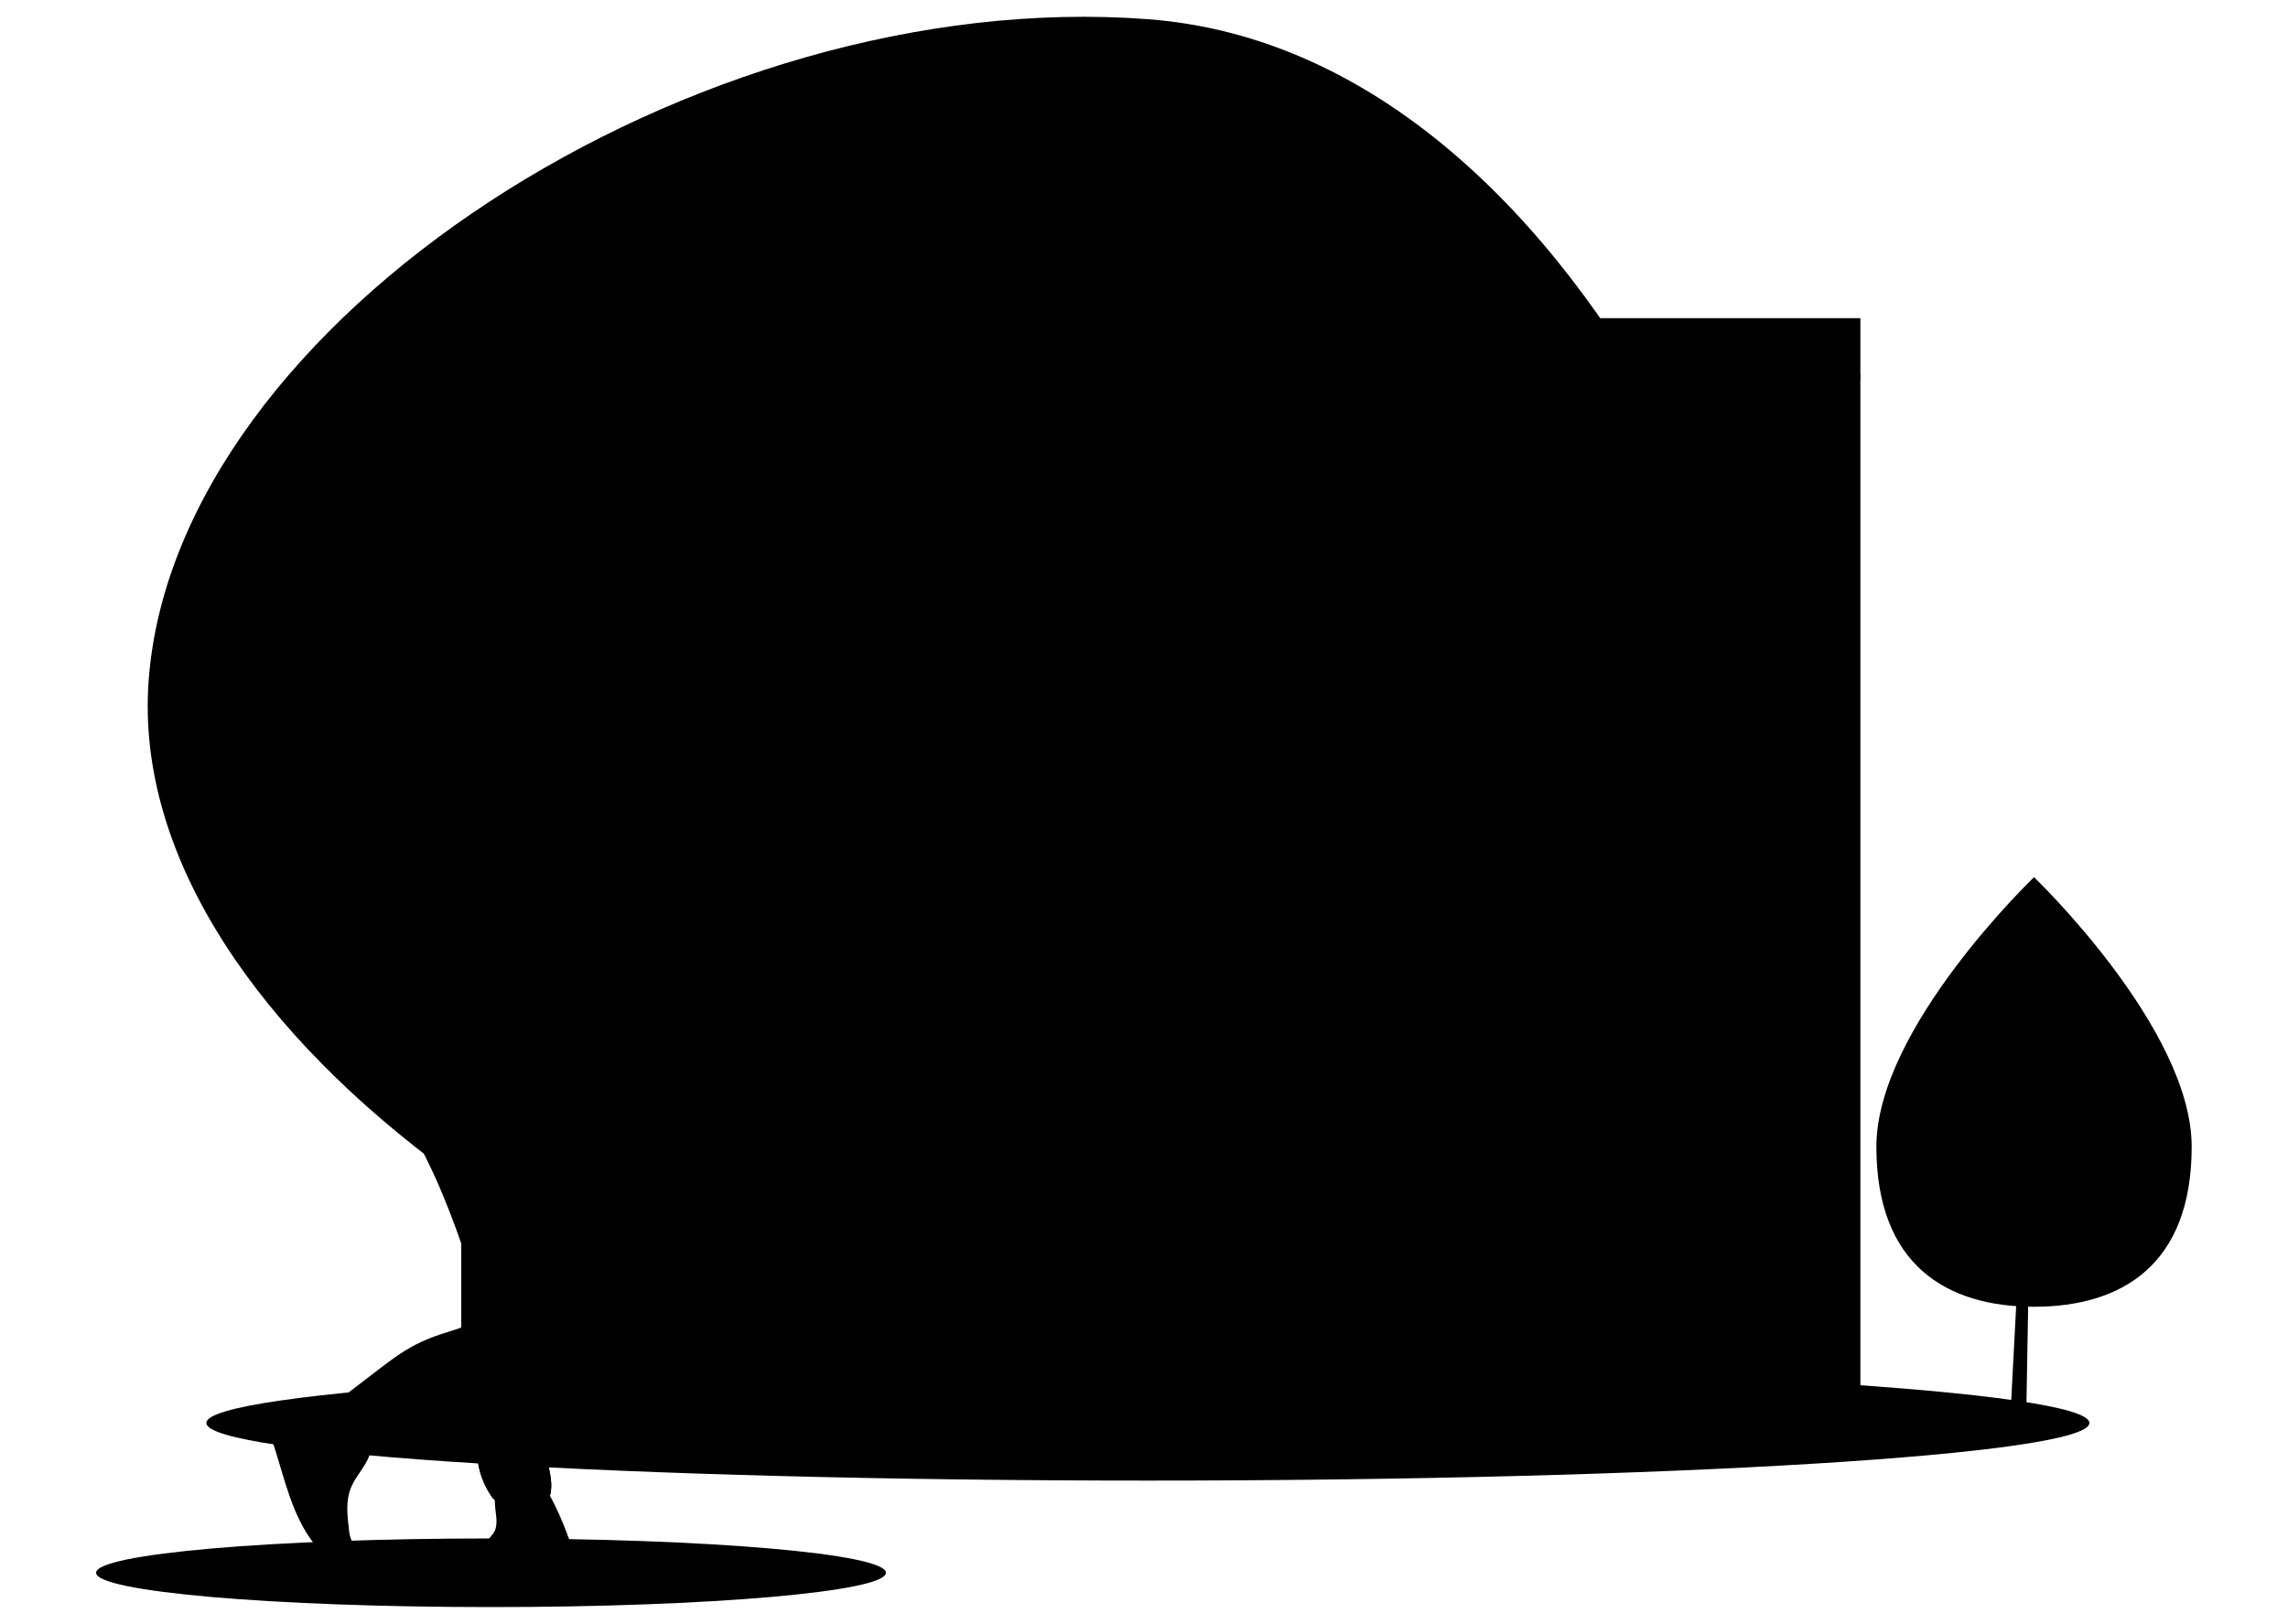
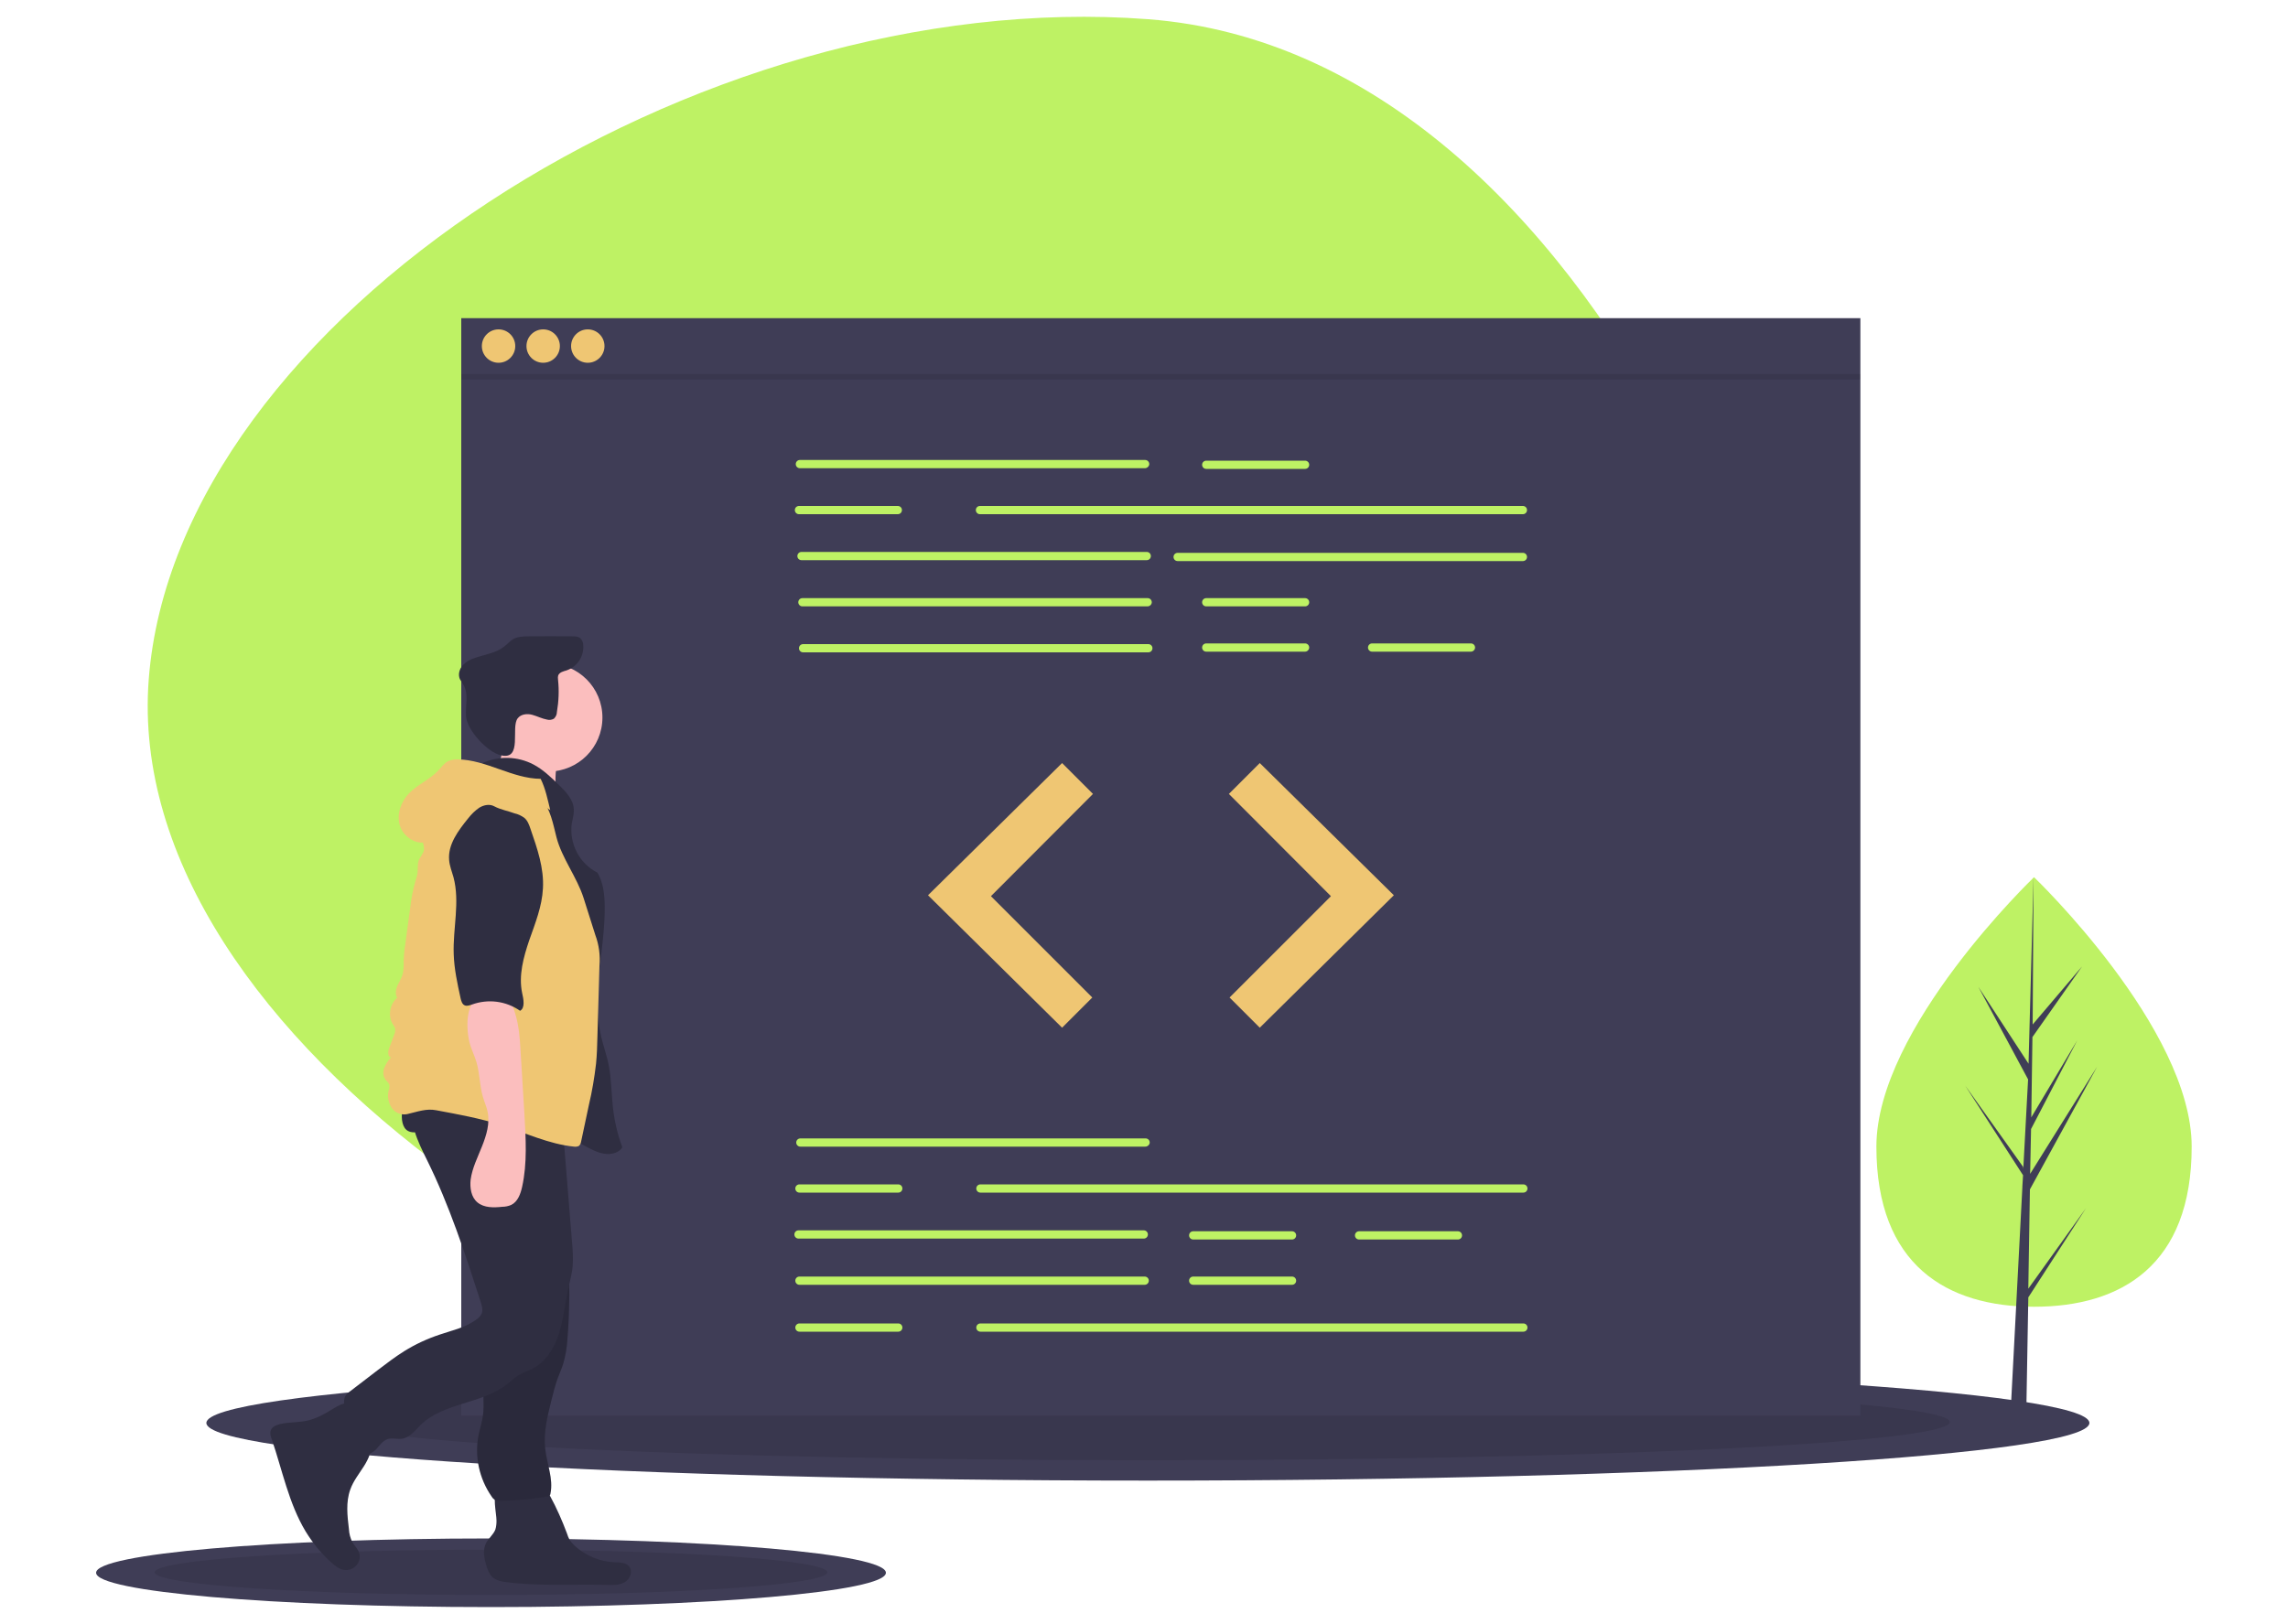
<svg xmlns="http://www.w3.org/2000/svg" version="1.1" id="a594ac37-6d44-4297-8862-1cbd9c01c0b7" x="0px" y="0px" viewBox="576.1 -304.5 1000 710" style="enable-background:new 576.1 -304.5 1000 710;" xml:space="preserve">
  <style type="text/css">
	.st0{fill:rgb(190 242 100)}
	.st1{fill:#3F3D56;}
	.st2{opacity:0.1;enable-background:new    ;}
	.st3{fill:#EFC673;}
	.st4{fill:#2F2E41;}
	.st5{fill:#FBBEBE;}
</style>
-   <path className="st0" d="M1061.3,317.6c-197.1-15-432.2-167.7-420.2-325c12-157.3,239.6-303.7,436.8-288.7s310.6,308.9,298.6,466.2  S1258.4,332.6,1061.3,317.6z" />
-   <ellipse className="st1" cx="1077.8" cy="317.6" rx="411.5" ry="25.2" />
-   <ellipse className="st2" cx="1077.8" cy="317.2" rx="350.5" ry="16.7" />
-   <ellipse className="st1" cx="790.7" cy="383.1" rx="172.6" ry="15" />
-   <ellipse className="st2" cx="790.7" cy="382.9" rx="147" ry="9.9" />
-   <rect x="777.7" y="-165.4" className="st1" width="611.5" height="479.8" />
-   <path className="st0" d="M1076.5-99.8H925.7c-1,0-1.8-0.8-1.8-1.8c0-1,0.8-1.8,1.8-1.8c0,0,0,0,0,0h150.9c1,0,1.8,0.8,1.8,1.8  C1078.4-100.7,1077.5-99.8,1076.5-99.8z" />
-   <path className="st0" d="M1241.7-79.7h-237.3c-1,0-1.8-0.8-1.8-1.8c0-1,0.8-1.8,1.8-1.8l0,0h237.3c1,0,1.8,0.8,1.8,1.8  C1243.5-80.5,1242.7-79.7,1241.7-79.7z" />
-   <path className="st0" d="M1077.3-59.6H926.4c-1,0-1.8-0.8-1.8-1.8c0-1,0.8-1.8,1.8-1.8h150.9c1,0,1.8,0.8,1.8,1.8  C1079.1-60.4,1078.3-59.6,1077.3-59.6z" />
-   <path className="st0" d="M1241.7-59.2h-150.9c-1,0-1.8-0.8-1.8-1.8c0-1,0.8-1.8,1.8-1.8h150.9c1,0,1.8,0.8,1.8,1.8  C1243.5-60,1242.7-59.2,1241.7-59.2z" />
-   <path className="st0" d="M1077.6-39.4H926.8c-1,0-1.8-0.8-1.8-1.8c0-1,0.8-1.8,1.8-1.8h150.9c1,0,1.8,0.8,1.8,1.8  C1079.5-40.2,1078.6-39.4,1077.6-39.4z" />
-   <path className="st0" d="M1078-19.3H927.1c-1,0-1.8-0.8-1.8-1.8s0.8-1.8,1.8-1.8H1078c1,0,1.8,0.8,1.8,1.8S1079-19.3,1078-19.3z" />
-   <path className="st0" d="M1146.5-99.5h-43.2c-1,0-1.8-0.8-1.8-1.8c0-1,0.8-1.8,1.8-1.8l0,0h43.2c1,0,1.8,0.8,1.8,1.8  C1148.3-100.3,1147.5-99.5,1146.5-99.5z" />
-   <path className="st0" d="M1146.5-39.4h-43.2c-1,0-1.8-0.8-1.8-1.8c0-1,0.8-1.8,1.8-1.8l0,0h43.2c1,0,1.8,0.8,1.8,1.8  C1148.3-40.2,1147.5-39.4,1146.5-39.4z" />
-   <path className="st0" d="M1146.5-19.6h-43.2c-1,0-1.8-0.8-1.8-1.8c0-1,0.8-1.8,1.8-1.8c0,0,0,0,0,0h43.2c1,0,1.8,0.8,1.8,1.8  C1148.3-20.5,1147.5-19.6,1146.5-19.6C1146.5-19.6,1146.5-19.6,1146.5-19.6z" />
-   <path className="st0" d="M1219-19.6h-43.2c-1,0-1.8-0.8-1.8-1.8c0-1,0.8-1.8,1.8-1.8h43.2c1,0,1.8,0.8,1.8,1.8  C1220.8-20.5,1220-19.6,1219-19.6C1219-19.6,1219-19.6,1219-19.6z" />
-   <path className="st0" d="M968.5-79.7h-43.2c-1,0-1.8-0.8-1.8-1.8c0-1,0.8-1.8,1.8-1.8l0,0h43.2c1,0,1.8,0.8,1.8,1.8  C970.3-80.5,969.5-79.7,968.5-79.7z" />
-   <path className="st0" d="M1076.7,196.8H925.9c-1,0-1.8-0.8-1.8-1.8c0-1,0.8-1.8,1.8-1.8l0,0h150.9c1,0,1.8,0.8,1.8,1.8  C1078.6,195.9,1077.7,196.8,1076.7,196.8z" />
-   <path className="st0" d="M1076,237H925.1c-1,0-1.8-0.8-1.8-1.8c0-1,0.8-1.8,1.8-1.8l0,0H1076c1,0,1.8,0.8,1.8,1.8  C1077.8,236.2,1077,237,1076,237z" />
-   <path className="st0" d="M1076.4,257.2H925.5c-1,0-1.8-0.8-1.8-1.8c0-1,0.8-1.8,1.8-1.8l0,0h150.9c1,0,1.8,0.8,1.8,1.8  C1078.2,256.4,1077.4,257.2,1076.4,257.2z" />
-   <path className="st0" d="M1140.8,237.4h-43.2c-1,0-1.8-0.8-1.8-1.8c0-1,0.8-1.8,1.8-1.8h43.2c1,0,1.8,0.8,1.8,1.8  C1142.6,236.6,1141.8,237.4,1140.8,237.4L1140.8,237.4z" />
-   <path className="st0" d="M1140.8,257.2h-43.2c-1,0-1.8-0.8-1.8-1.8c0-1,0.8-1.8,1.8-1.8h43.2c1,0,1.8,0.8,1.8,1.8  C1142.6,256.4,1141.8,257.2,1140.8,257.2L1140.8,257.2z" />
-   <path className="st0" d="M1213.3,237.4h-43.2c-1,0-1.8-0.8-1.8-1.8c0-1,0.8-1.8,1.8-1.8h43.2c1,0,1.8,0.8,1.8,1.8  C1215.1,236.6,1214.3,237.4,1213.3,237.4z" />
-   <path className="st0" d="M1241.9,216.9h-237.3c-1,0-1.8-0.8-1.8-1.8c0-1,0.8-1.8,1.8-1.8h237.3c1,0,1.8,0.8,1.8,1.8  C1243.7,216.1,1242.9,216.9,1241.9,216.9z" />
-   <path className="st0" d="M968.7,216.9h-43.2c-1,0-1.8-0.8-1.8-1.8c0-1,0.8-1.8,1.8-1.8l0,0h43.2c1,0,1.8,0.8,1.8,1.8  C970.5,216.1,969.7,216.9,968.7,216.9z" />
-   <path className="st0" d="M1241.9,277.7h-237.3c-1,0-1.8-0.8-1.8-1.8c0-1,0.8-1.8,1.8-1.8h237.3c1,0,1.8,0.8,1.8,1.8  C1243.7,276.9,1242.9,277.7,1241.9,277.7L1241.9,277.7z" />
-   <path className="st0" d="M968.7,277.7h-43.2c-1,0-1.8-0.8-1.8-1.8c0-1,0.8-1.8,1.8-1.8l0,0h43.2c1,0,1.8,0.8,1.8,1.8  C970.5,276.9,969.7,277.7,968.7,277.7z" />
-   <polygon className="st3" points="1040.3,29.1 981.7,86.9 1040.3,144.8 1053.5,131.6 1009.2,87.3 1053.8,42.6 " />
-   <polygon className="st3" points="1126.7,29.1 1185.3,86.9 1126.7,144.8 1113.5,131.6 1157.8,87.3 1113.2,42.6 " />
-   <circle className="st3" cx="794" cy="-153.2" r="7.3" />
-   <circle className="st3" cx="813.5" cy="-153.2" r="7.3" />
-   <circle className="st3" cx="833" cy="-153.2" r="7.3" />
-   <rect x="777.7" y="-141" className="st2" width="611.5" height="2.4" />
-   <path className="st0" d="M1534,196.8c0,51.9-30.8,70-68.9,70c-38,0-68.9-18.1-68.9-70S1465.1,79,1465.1,79S1534,145,1534,196.8z" />
-   <polygon className="st1" points="1462.6,258.9 1463.3,215.5 1492.7,161.8 1463.4,208.7 1463.8,189.1 1484,150.3 1463.9,184 1463.9,184   1464.4,148.9 1486.1,118 1464.5,143.4 1464.9,79 1462.6,164.2 1462.8,160.7 1440.8,127 1462.5,167.4 1460.4,206.6 1460.3,205.6   1435,170.1 1460.3,209.3 1460,214.2 1460,214.2 1460,214.6 1454.8,314.1 1461.7,314.1 1462.6,262.7 1487.8,223.7 " />
-   <path className="st4" d="M717.9,313.6c-2.1,1.2-4.3,2.1-6.7,2.8c-4.1,1.1-8.5,0.7-12.7,1.7c-1.7,0.4-3.6,1.2-4.1,2.9  c-0.4,1.2,0,2.5,0.5,3.8c4.6,13.5,7.4,27.9,14.7,40.1c3.1,5.1,6.9,9.8,11.4,13.8c1.7,1.5,3.6,3,5.8,3.2c3.2,0.3,6.1-2,6.5-5.2  c0.1-1-0.1-2.1-0.5-3c-0.7-1.5-1.9-2.6-2.7-4c-0.9-1.8-1.4-3.7-1.5-5.7c-0.7-5.8-1.4-11.8,0.6-17.3c1.3-3.7,3.8-6.8,5.9-10.1  c2.1-3.3,3.8-7.1,3.3-11c-0.3-2.6-1.6-5.1-3-7.4c-1.4-2.3-4.1-8.5-6.8-9.2C725.7,308.2,720.4,312.4,717.9,313.6z" />
-   <path className="st4" d="M793.1,360.3c0,1.3-0.1,2.6-0.5,3.9c-0.9,2.3-3,3.8-4.1,6c-1.5,3-0.8,6.6,0.2,9.9c0.6,2,1.5,4.1,3.2,5.4  c1.5,0.9,3.1,1.4,4.8,1.6c14.7,2,29.6,0.9,44.4,1.3c2.7,0.1,5.6,0.2,7.9-1.1c2.4-1.3,3.8-4.6,2.2-6.8c-1.4-2-4.3-1.9-6.7-2  c-6.3-0.3-12.3-2.8-17-7c-0.9-0.8-1.7-1.7-2.4-2.7c-0.5-0.9-0.9-1.9-1.2-2.9c-2.1-5.6-4.5-11.1-7.4-16.4c-0.8-1.5-1.7-3-3.2-3.8  c-1.1-0.5-2.3-0.7-3.4-0.8c-3.7-0.2-13.2-1.5-16.1,1.4C791,348.8,793.1,357,793.1,360.3z" />
-   <circle className="st5" cx="815.8" cy="9.2" r="23.6" />
-   <path className="st5" d="M794.5,28.7c-1.4,3.8-3.8,7.3-7.2,9.3l32.6,6.6c-1.2-4.8-1.3-9.7-0.5-14.5c0.3-1.2,0.4-2.4,0.2-3.6  c-0.6-2.4-3.3-3.5-5.7-4c-5.9-1.4-11.2-2.1-16.7-4.7C795.5,20.6,795.7,25.3,794.5,28.7z" />
-   <path className="st4" d="M787,29.1c7.1-3.2,15.3-3,22.2,0.6c4.2,2.2,7.6,5.5,11,8.8c3.1,3,6.5,6.5,6.7,10.8c0.1,2.1-0.5,4.2-0.9,6.2  c-1.2,8.8,3.3,17.5,11.2,21.5c2.6,4.3,3.1,9.5,3.2,14.6c0.2,19.1-5.9,38.4-1.6,56.9c1,4.4,2.6,8.6,3.4,13c1.1,5.7,1.1,11.5,1.7,17.3  c0.6,6.2,2,12.4,4.2,18.3c-1.4,2.3-4.4,3.1-7,2.9c-2.7-0.2-5.1-1.3-7.5-2.5c-11.5-5.9-22-13.6-33.9-18.6c-7.9-3.3-16.3-5.4-23.9-9.2  c-7.6-3.8-14.7-9.9-17.1-18.1c-1-3.5-1.1-7.3-1.1-11c-0.2-15.5-0.4-31.3,2.9-46.4c3-13.4,8.7-26.2,10-39.8c0.4-4.4,0.4-9.2,2.9-12.9  C776.9,36.3,784.5,34.9,787,29.1z" />
-   <path className="st4" d="M802.4,9.5c1.4-1.8,4.1-2.1,6.3-1.5s4.3,1.7,6.5,2.1c1,0.3,2.1,0.1,3-0.4c0.8-0.8,1.3-1.8,1.3-2.9  c0.8-4.7,1-9.4,0.5-14.1c-0.1-0.7-0.1-1.3,0.1-2c0.6-1.3,2.2-1.7,3.6-2.1c4.7-1.6,7.7-6.1,7.3-11.1c0-1.2-0.5-2.2-1.3-3  c-1-0.8-2.3-0.8-3.5-0.8c-6.3-0.1-12.7,0-19,0c-2.3,0-4.8,0.1-6.8,1.2c-1.5,0.9-2.6,2.3-4,3.3c-3.5,2.8-8.3,3.4-12.6,4.9  c-2.1,0.6-4,1.7-5.5,3.3c-1.4,1.6-2.1,4-1.2,6c0.5,0.8,1,1.6,1.5,2.4c2.5,4,0.8,9.3,1.2,14c0.5,5.9,9.2,15.5,15.2,16.9  C804.7,28,799.2,13.4,802.4,9.5z" />
-   <path className="st4" d="M789.1,269.4c0.6,4.3,1.4,8.7,1.2,13c-0.3,6.1-2.5,12-2.9,18.1c-0.3,4.5,0.4,9.1-0.2,13.7  c-0.4,2.9-1.3,5.7-1.9,8.5c-1.9,9.4,0.2,19.2,5.7,27.1c0.4,0.7,1,1.2,1.6,1.6c0.7,0.2,1.3,0.3,2,0.3c6.9-0.1,13.7-0.8,20.5-1.9  c0.5,0,1-0.2,1.3-0.6c0.2-0.2,0.3-0.5,0.3-0.8c1.3-6.5-1.6-12.9-2.3-19.5c-0.8-7,0.9-14,2.6-20.8c0.8-3.4,1.7-6.7,2.8-9.9  c0.8-2.2,1.8-4.3,2.5-6.6c1-3.5,1.6-7.1,1.8-10.7c0.5-5.7,0.7-11.5,0.8-17.2c0.2-5.5-0.3-10.9-1.4-16.3c-1.5-6.8-4.7-13.1-7.8-19.3  c-1.7,0.4-3.2,1.1-4.6,2.2c-4,2.6-8.2,4.9-12.5,6.9c-2.9,1.3-8.6,2.3-10.4,5.1c-1.8,2.8-0.6,8.4-0.5,11.5  C787.9,259,788.3,264.2,789.1,269.4z" />
-   <path className="st2" d="M789.1,269.4c0.6,4.3,1.4,8.7,1.2,13c-0.3,6.1-2.5,12-2.9,18.1c-0.3,4.5,0.4,9.1-0.2,13.7  c-0.4,2.9-1.3,5.7-1.9,8.5c-1.9,9.4,0.2,19.2,5.7,27.1c0.4,0.7,1,1.2,1.6,1.6c0.7,0.2,1.3,0.3,2,0.3c6.9-0.1,13.7-0.8,20.5-1.9  c0.5,0,1-0.2,1.3-0.6c0.2-0.2,0.3-0.5,0.3-0.8c1.3-6.5-1.6-12.9-2.3-19.5c-0.8-7,0.9-14,2.6-20.8c0.8-3.4,1.7-6.7,2.8-9.9  c0.8-2.2,1.8-4.3,2.5-6.6c1-3.5,1.6-7.1,1.8-10.7c0.5-5.7,0.7-11.5,0.8-17.2c0.2-5.5-0.3-10.9-1.4-16.3c-1.5-6.8-4.7-13.1-7.8-19.3  c-1.7,0.4-3.2,1.1-4.6,2.2c-4,2.6-8.2,4.9-12.5,6.9c-2.9,1.3-8.6,2.3-10.4,5.1c-1.8,2.8-0.6,8.4-0.5,11.5  C787.9,259,788.3,264.2,789.1,269.4z" />
-   <path className="st4" d="M757.2,177c-3.1,8.4,1.5,17.5,5.5,25.6c9.8,19.8,16.7,41,23.5,62.1c0.5,1.6,1,3.3,0.5,4.9  c-0.5,1.1-1.3,2.1-2.3,2.7c-4.7,3.6-10.7,4.8-16.2,6.7c-5.4,1.8-10.6,4.2-15.4,7.2c-4,2.5-7.8,5.4-11.6,8.3l-12,9.2  c-0.8,0.5-1.5,1.2-2,1.9c-1.2,1.8-0.7,4.2-0.1,6.3c1.5,5.5,3.5,10.9,5.9,16.1c0.4,1.1,1.1,2.1,2.1,2.8c1.9,1,4.2-0.3,5.6-1.9  c1.4-1.6,2.7-3.5,4.7-4.2c2-0.7,4.2,0.1,6.4-0.2c3.4-0.5,5.7-3.6,8.1-6c10.1-9.9,26.8-9.1,37.9-17.9c1.6-1.4,3.3-2.8,5.1-4  c1.9-1.1,4-1.7,5.9-2.7c5.9-3,9.6-9.1,11.6-15.4c2-6.3,2.6-13,4-19.4c0.7-3.3,1.7-6.6,2-10c0.2-3.2,0.1-6.3-0.2-9.5l-4-49.4  c-0.3-4-0.7-8-1.3-12c-11.9,0.4-23.7,0.9-35.6,1C775.8,179.3,766.2,179.9,757.2,177z" />
-   <path className="st4" d="M752.9,188.5c1.6,2.6,5.5,2.5,8.2,1.1s4.8-3.8,7.5-5.2c3.6-1.9,7.9-1.8,12-1.7c6.5,0.2,13,0.4,19.3,2.2  c6.4,1.8,12.7,5.4,19.4,4.7c1.2-0.1,2.4-0.5,3.1-1.4c0.4-0.7,0.5-1.5,0.5-2.3l0.2-5.8c0.1-1,0-2-0.5-2.9c-0.6-0.8-1.3-1.4-2.2-1.7  c-9.5-4.6-20.3-5.4-30.8-5.8c-5.4-0.2-10.7-0.3-16.1-0.2c-4.5,0-10-0.6-14.4,0.6C753.1,171.5,749.8,183.7,752.9,188.5z" />
-   <path className="st3" d="M812.4,36c-12.4-0.1-23.7-8.3-36.1-8.5c-1.5-0.1-3,0.2-4.4,0.8c-1.7,0.9-2.9,2.6-4.2,4c-3.7,4-9,6.1-12.8,10  c-3.5,3.6-5.5,9.1-4.1,13.9c1.4,4.9,6.7,8.6,11.6,7.5c2-6.4,6.1-12,11.7-15.8c2.9-1.9,5.9-3.5,9.1-4.8c5.6-2.5,11.8-5.1,17.7-3.2  c2.2,0.8,4.2,1.9,6,3.3l9.7,6.5C815.5,45.2,814.5,40.2,812.4,36z" />
-   <path className="st3" d="M761,59.3c-1.7,2.1,0.7,5,0.4,7.7c-0.2,1.7-1.7,3.1-2.3,4.7c-0.6,1.7-0.3,3.6-0.5,5.4c-0.2,1.3-0.6,2.6-1,3.8  c-1,3.7-1.8,7.5-2.2,11.4l-2.2,16.2c-0.4,2.4-0.6,4.9-0.7,7.4c0.1,1.8,0,3.7-0.4,5.5c-0.5,1.8-1.5,3.3-2.3,5  c-0.7,1.7-1.1,3.7-0.1,5.3c-3.2,2.7-4.2,8-1.9,11.6c0.4,0.6,0.8,1.2,1,1.8c0.1,0.9,0,1.9-0.4,2.7l-2.2,5.9c-0.6,1.5-0.7,3.8,0.8,4.1  c-1.3,1.3-2.3,2.9-3,4.7c-0.7,1.8-0.4,3.8,0.8,5.3c0.5,0.5,1,1,1.4,1.7c0.2,0.9,0.2,1.8-0.2,2.6c-0.7,2.6-0.2,5.3,1.2,7.6  c1.5,2.3,4.2,3.4,6.8,2.9c4.4-1,8.4-2.6,12.8-1.7c9.6,1.8,19.1,3.5,28.4,6.5c10.6,3.4,20.8,8.3,31.8,9.4c0.7,0.1,1.5,0,2.1-0.3  c0.6-0.5,0.9-1.3,1-2c1.1-5.3,2.3-10.7,3.4-16c1.4-5.9,2.4-11.9,3.1-17.9c0.4-3.9,0.5-7.8,0.6-11.7l0.9-31.1  c0.4-4.6-0.2-9.2-1.8-13.5l-5.1-16.1c-2.9-9.2-9.5-17.4-11.9-26.7c-1.5-5.9-2.6-12.3-6.6-16.9c-5.7-6.6-15.6-7.6-24.2-6.5  c-3.9,0.5-7.8,1.4-11.2,3.4c-3.9,2.3-6.8,6-9.6,9.6C765.7,54,763.4,56.4,761,59.3z" />
-   <path className="st5" d="M781.2,150.8c0.7,3.1,2.2,5.9,3.1,8.9c1.5,5,1.4,10.5,2.9,15.5c0.6,2.1,1.6,4.2,2,6.3  c1.1,5.1-0.5,10.3-2.4,15.1c-1.9,4.8-4.3,9.5-5,14.6c-0.4,3.6,0.2,7.7,3,10c2.9,2.4,7.1,2.3,10.8,1.9c1.4,0,2.7-0.3,3.9-0.8  c2.9-1.4,4.1-4.8,4.8-7.9c2.3-10.4,1.6-21.2,1-31.9l-1.7-27.8c-0.3-5.4-0.7-10.8-2.3-16c-0.6-1.9-1.6-5.7-3.4-6.9  c-1.7-1.2-6.5-1.2-8.6-1.3C779.5,130.2,779.6,143.9,781.2,150.8z" />
-   <path className="st4" d="M792.1,48c-2-1.1-4.5-0.6-6.5,0.6c-1.9,1.3-3.5,2.9-4.9,4.7c-4.3,5.3-8.9,11.4-8.3,18.2c0.2,2.6,1.2,5,1.9,7.5  c2.9,10.9-0.3,22.4,0.1,33.6c0.2,6.5,1.6,12.9,3,19.3c0.3,1.3,0.7,2.8,2,3.2c0.9,0.3,2-0.1,2.9-0.4c7.1-2.6,14.9-1.6,21.1,2.7  c2.3-1.2,1.5-5.2,0.9-7.8c-1.6-7.7,0.6-15.6,3.1-23c2.6-7.4,5.6-14.8,6-22.7c0.5-8.9-2.5-17.5-5.4-25.9c-0.6-1.8-1.3-3.8-2.8-5  c-1.3-0.9-2.7-1.6-4.2-1.9C798.1,50,794.9,49.5,792.1,48z" />
+   <path class="st0" d="M1061.3,317.6c-197.1-15-432.2-167.7-420.2-325c12-157.3,239.6-303.7,436.8-288.7s310.6,308.9,298.6,466.2  S1258.4,332.6,1061.3,317.6z" />
+   <ellipse class="st1" cx="1077.8" cy="317.6" rx="411.5" ry="25.2" />
+   <ellipse class="st2" cx="1077.8" cy="317.2" rx="350.5" ry="16.7" />
+   <ellipse class="st1" cx="790.7" cy="383.1" rx="172.6" ry="15" />
+   <ellipse class="st2" cx="790.7" cy="382.9" rx="147" ry="9.9" />
+   <rect x="777.7" y="-165.4" class="st1" width="611.5" height="479.8" />
+   <path class="st0" d="M1076.5-99.8H925.7c-1,0-1.8-0.8-1.8-1.8c0-1,0.8-1.8,1.8-1.8c0,0,0,0,0,0h150.9c1,0,1.8,0.8,1.8,1.8  C1078.4-100.7,1077.5-99.8,1076.5-99.8z" />
+   <path class="st0" d="M1241.7-79.7h-237.3c-1,0-1.8-0.8-1.8-1.8c0-1,0.8-1.8,1.8-1.8l0,0h237.3c1,0,1.8,0.8,1.8,1.8  C1243.5-80.5,1242.7-79.7,1241.7-79.7z" />
+   <path class="st0" d="M1077.3-59.6H926.4c-1,0-1.8-0.8-1.8-1.8c0-1,0.8-1.8,1.8-1.8h150.9c1,0,1.8,0.8,1.8,1.8  C1079.1-60.4,1078.3-59.6,1077.3-59.6z" />
+   <path class="st0" d="M1241.7-59.2h-150.9c-1,0-1.8-0.8-1.8-1.8c0-1,0.8-1.8,1.8-1.8h150.9c1,0,1.8,0.8,1.8,1.8  C1243.5-60,1242.7-59.2,1241.7-59.2z" />
+   <path class="st0" d="M1077.6-39.4H926.8c-1,0-1.8-0.8-1.8-1.8c0-1,0.8-1.8,1.8-1.8h150.9c1,0,1.8,0.8,1.8,1.8  C1079.5-40.2,1078.6-39.4,1077.6-39.4z" />
+   <path class="st0" d="M1078-19.3H927.1c-1,0-1.8-0.8-1.8-1.8s0.8-1.8,1.8-1.8H1078c1,0,1.8,0.8,1.8,1.8S1079-19.3,1078-19.3z" />
+   <path class="st0" d="M1146.5-99.5h-43.2c-1,0-1.8-0.8-1.8-1.8c0-1,0.8-1.8,1.8-1.8l0,0h43.2c1,0,1.8,0.8,1.8,1.8  C1148.3-100.3,1147.5-99.5,1146.5-99.5z" />
+   <path class="st0" d="M1146.5-39.4h-43.2c-1,0-1.8-0.8-1.8-1.8c0-1,0.8-1.8,1.8-1.8l0,0h43.2c1,0,1.8,0.8,1.8,1.8  C1148.3-40.2,1147.5-39.4,1146.5-39.4z" />
+   <path class="st0" d="M1146.5-19.6h-43.2c-1,0-1.8-0.8-1.8-1.8c0-1,0.8-1.8,1.8-1.8c0,0,0,0,0,0h43.2c1,0,1.8,0.8,1.8,1.8  C1148.3-20.5,1147.5-19.6,1146.5-19.6C1146.5-19.6,1146.5-19.6,1146.5-19.6z" />
+   <path class="st0" d="M1219-19.6h-43.2c-1,0-1.8-0.8-1.8-1.8c0-1,0.8-1.8,1.8-1.8h43.2c1,0,1.8,0.8,1.8,1.8  C1220.8-20.5,1220-19.6,1219-19.6C1219-19.6,1219-19.6,1219-19.6z" />
+   <path class="st0" d="M968.5-79.7h-43.2c-1,0-1.8-0.8-1.8-1.8c0-1,0.8-1.8,1.8-1.8l0,0h43.2c1,0,1.8,0.8,1.8,1.8  C970.3-80.5,969.5-79.7,968.5-79.7z" />
+   <path class="st0" d="M1076.7,196.8H925.9c-1,0-1.8-0.8-1.8-1.8c0-1,0.8-1.8,1.8-1.8l0,0h150.9c1,0,1.8,0.8,1.8,1.8  C1078.6,195.9,1077.7,196.8,1076.7,196.8z" />
+   <path class="st0" d="M1076,237H925.1c-1,0-1.8-0.8-1.8-1.8c0-1,0.8-1.8,1.8-1.8l0,0H1076c1,0,1.8,0.8,1.8,1.8  C1077.8,236.2,1077,237,1076,237z" />
+   <path class="st0" d="M1076.4,257.2H925.5c-1,0-1.8-0.8-1.8-1.8c0-1,0.8-1.8,1.8-1.8l0,0h150.9c1,0,1.8,0.8,1.8,1.8  C1078.2,256.4,1077.4,257.2,1076.4,257.2z" />
+   <path class="st0" d="M1140.8,237.4h-43.2c-1,0-1.8-0.8-1.8-1.8c0-1,0.8-1.8,1.8-1.8h43.2c1,0,1.8,0.8,1.8,1.8  C1142.6,236.6,1141.8,237.4,1140.8,237.4L1140.8,237.4z" />
+   <path class="st0" d="M1140.8,257.2h-43.2c-1,0-1.8-0.8-1.8-1.8c0-1,0.8-1.8,1.8-1.8h43.2c1,0,1.8,0.8,1.8,1.8  C1142.6,256.4,1141.8,257.2,1140.8,257.2L1140.8,257.2z" />
+   <path class="st0" d="M1213.3,237.4h-43.2c-1,0-1.8-0.8-1.8-1.8c0-1,0.8-1.8,1.8-1.8h43.2c1,0,1.8,0.8,1.8,1.8  C1215.1,236.6,1214.3,237.4,1213.3,237.4z" />
+   <path class="st0" d="M1241.9,216.9h-237.3c-1,0-1.8-0.8-1.8-1.8c0-1,0.8-1.8,1.8-1.8h237.3c1,0,1.8,0.8,1.8,1.8  C1243.7,216.1,1242.9,216.9,1241.9,216.9z" />
+   <path class="st0" d="M968.7,216.9h-43.2c-1,0-1.8-0.8-1.8-1.8c0-1,0.8-1.8,1.8-1.8l0,0h43.2c1,0,1.8,0.8,1.8,1.8  C970.5,216.1,969.7,216.9,968.7,216.9z" />
+   <path class="st0" d="M1241.9,277.7h-237.3c-1,0-1.8-0.8-1.8-1.8c0-1,0.8-1.8,1.8-1.8h237.3c1,0,1.8,0.8,1.8,1.8  C1243.7,276.9,1242.9,277.7,1241.9,277.7L1241.9,277.7z" />
+   <path class="st0" d="M968.7,277.7h-43.2c-1,0-1.8-0.8-1.8-1.8c0-1,0.8-1.8,1.8-1.8l0,0h43.2c1,0,1.8,0.8,1.8,1.8  C970.5,276.9,969.7,277.7,968.7,277.7z" />
+   <polygon class="st3" points="1040.3,29.1 981.7,86.9 1040.3,144.8 1053.5,131.6 1009.2,87.3 1053.8,42.6 " />
+   <polygon class="st3" points="1126.7,29.1 1185.3,86.9 1126.7,144.8 1113.5,131.6 1157.8,87.3 1113.2,42.6 " />
+   <circle class="st3" cx="794" cy="-153.2" r="7.3" />
+   <circle class="st3" cx="813.5" cy="-153.2" r="7.3" />
+   <circle class="st3" cx="833" cy="-153.2" r="7.3" />
+   <rect x="777.7" y="-141" class="st2" width="611.5" height="2.4" />
+   <path class="st0" d="M1534,196.8c0,51.9-30.8,70-68.9,70c-38,0-68.9-18.1-68.9-70S1465.1,79,1465.1,79S1534,145,1534,196.8z" />
+   <polygon class="st1" points="1462.6,258.9 1463.3,215.5 1492.7,161.8 1463.4,208.7 1463.8,189.1 1484,150.3 1463.9,184 1463.9,184   1464.4,148.9 1486.1,118 1464.5,143.4 1464.9,79 1462.6,164.2 1462.8,160.7 1440.8,127 1462.5,167.4 1460.4,206.6 1460.3,205.6   1435,170.1 1460.3,209.3 1460,214.2 1460,214.2 1460,214.6 1454.8,314.1 1461.7,314.1 1462.6,262.7 1487.8,223.7 " />
+   <path class="st4" d="M717.9,313.6c-2.1,1.2-4.3,2.1-6.7,2.8c-4.1,1.1-8.5,0.7-12.7,1.7c-1.7,0.4-3.6,1.2-4.1,2.9  c-0.4,1.2,0,2.5,0.5,3.8c4.6,13.5,7.4,27.9,14.7,40.1c3.1,5.1,6.9,9.8,11.4,13.8c1.7,1.5,3.6,3,5.8,3.2c3.2,0.3,6.1-2,6.5-5.2  c0.1-1-0.1-2.1-0.5-3c-0.7-1.5-1.9-2.6-2.7-4c-0.9-1.8-1.4-3.7-1.5-5.7c-0.7-5.8-1.4-11.8,0.6-17.3c1.3-3.7,3.8-6.8,5.9-10.1  c2.1-3.3,3.8-7.1,3.3-11c-0.3-2.6-1.6-5.1-3-7.4c-1.4-2.3-4.1-8.5-6.8-9.2C725.7,308.2,720.4,312.4,717.9,313.6z" />
+   <path class="st4" d="M793.1,360.3c0,1.3-0.1,2.6-0.5,3.9c-0.9,2.3-3,3.8-4.1,6c-1.5,3-0.8,6.6,0.2,9.9c0.6,2,1.5,4.1,3.2,5.4  c1.5,0.9,3.1,1.4,4.8,1.6c14.7,2,29.6,0.9,44.4,1.3c2.7,0.1,5.6,0.2,7.9-1.1c2.4-1.3,3.8-4.6,2.2-6.8c-1.4-2-4.3-1.9-6.7-2  c-6.3-0.3-12.3-2.8-17-7c-0.9-0.8-1.7-1.7-2.4-2.7c-0.5-0.9-0.9-1.9-1.2-2.9c-2.1-5.6-4.5-11.1-7.4-16.4c-0.8-1.5-1.7-3-3.2-3.8  c-1.1-0.5-2.3-0.7-3.4-0.8c-3.7-0.2-13.2-1.5-16.1,1.4C791,348.8,793.1,357,793.1,360.3z" />
+   <circle class="st5" cx="815.8" cy="9.2" r="23.6" />
+   <path class="st5" d="M794.5,28.7c-1.4,3.8-3.8,7.3-7.2,9.3l32.6,6.6c-1.2-4.8-1.3-9.7-0.5-14.5c0.3-1.2,0.4-2.4,0.2-3.6  c-0.6-2.4-3.3-3.5-5.7-4c-5.9-1.4-11.2-2.1-16.7-4.7C795.5,20.6,795.7,25.3,794.5,28.7z" />
+   <path class="st4" d="M787,29.1c7.1-3.2,15.3-3,22.2,0.6c4.2,2.2,7.6,5.5,11,8.8c3.1,3,6.5,6.5,6.7,10.8c0.1,2.1-0.5,4.2-0.9,6.2  c-1.2,8.8,3.3,17.5,11.2,21.5c2.6,4.3,3.1,9.5,3.2,14.6c0.2,19.1-5.9,38.4-1.6,56.9c1,4.4,2.6,8.6,3.4,13c1.1,5.7,1.1,11.5,1.7,17.3  c0.6,6.2,2,12.4,4.2,18.3c-1.4,2.3-4.4,3.1-7,2.9c-2.7-0.2-5.1-1.3-7.5-2.5c-11.5-5.9-22-13.6-33.9-18.6c-7.9-3.3-16.3-5.4-23.9-9.2  c-7.6-3.8-14.7-9.9-17.1-18.1c-1-3.5-1.1-7.3-1.1-11c-0.2-15.5-0.4-31.3,2.9-46.4c3-13.4,8.7-26.2,10-39.8c0.4-4.4,0.4-9.2,2.9-12.9  C776.9,36.3,784.5,34.9,787,29.1z" />
+   <path class="st4" d="M802.4,9.5c1.4-1.8,4.1-2.1,6.3-1.5s4.3,1.7,6.5,2.1c1,0.3,2.1,0.1,3-0.4c0.8-0.8,1.3-1.8,1.3-2.9  c0.8-4.7,1-9.4,0.5-14.1c-0.1-0.7-0.1-1.3,0.1-2c0.6-1.3,2.2-1.7,3.6-2.1c4.7-1.6,7.7-6.1,7.3-11.1c0-1.2-0.5-2.2-1.3-3  c-1-0.8-2.3-0.8-3.5-0.8c-6.3-0.1-12.7,0-19,0c-2.3,0-4.8,0.1-6.8,1.2c-1.5,0.9-2.6,2.3-4,3.3c-3.5,2.8-8.3,3.4-12.6,4.9  c-2.1,0.6-4,1.7-5.5,3.3c-1.4,1.6-2.1,4-1.2,6c0.5,0.8,1,1.6,1.5,2.4c2.5,4,0.8,9.3,1.2,14c0.5,5.9,9.2,15.5,15.2,16.9  C804.7,28,799.2,13.4,802.4,9.5z" />
+   <path class="st4" d="M789.1,269.4c0.6,4.3,1.4,8.7,1.2,13c-0.3,6.1-2.5,12-2.9,18.1c-0.3,4.5,0.4,9.1-0.2,13.7  c-0.4,2.9-1.3,5.7-1.9,8.5c-1.9,9.4,0.2,19.2,5.7,27.1c0.4,0.7,1,1.2,1.6,1.6c0.7,0.2,1.3,0.3,2,0.3c6.9-0.1,13.7-0.8,20.5-1.9  c0.5,0,1-0.2,1.3-0.6c0.2-0.2,0.3-0.5,0.3-0.8c1.3-6.5-1.6-12.9-2.3-19.5c-0.8-7,0.9-14,2.6-20.8c0.8-3.4,1.7-6.7,2.8-9.9  c0.8-2.2,1.8-4.3,2.5-6.6c1-3.5,1.6-7.1,1.8-10.7c0.5-5.7,0.7-11.5,0.8-17.2c0.2-5.5-0.3-10.9-1.4-16.3c-1.5-6.8-4.7-13.1-7.8-19.3  c-1.7,0.4-3.2,1.1-4.6,2.2c-4,2.6-8.2,4.9-12.5,6.9c-2.9,1.3-8.6,2.3-10.4,5.1c-1.8,2.8-0.6,8.4-0.5,11.5  C787.9,259,788.3,264.2,789.1,269.4z" />
+   <path class="st2" d="M789.1,269.4c0.6,4.3,1.4,8.7,1.2,13c-0.3,6.1-2.5,12-2.9,18.1c-0.3,4.5,0.4,9.1-0.2,13.7  c-0.4,2.9-1.3,5.7-1.9,8.5c-1.9,9.4,0.2,19.2,5.7,27.1c0.4,0.7,1,1.2,1.6,1.6c0.7,0.2,1.3,0.3,2,0.3c6.9-0.1,13.7-0.8,20.5-1.9  c0.5,0,1-0.2,1.3-0.6c0.2-0.2,0.3-0.5,0.3-0.8c1.3-6.5-1.6-12.9-2.3-19.5c-0.8-7,0.9-14,2.6-20.8c0.8-3.4,1.7-6.7,2.8-9.9  c0.8-2.2,1.8-4.3,2.5-6.6c1-3.5,1.6-7.1,1.8-10.7c0.5-5.7,0.7-11.5,0.8-17.2c0.2-5.5-0.3-10.9-1.4-16.3c-1.5-6.8-4.7-13.1-7.8-19.3  c-1.7,0.4-3.2,1.1-4.6,2.2c-4,2.6-8.2,4.9-12.5,6.9c-2.9,1.3-8.6,2.3-10.4,5.1c-1.8,2.8-0.6,8.4-0.5,11.5  C787.9,259,788.3,264.2,789.1,269.4z" />
+   <path class="st4" d="M757.2,177c-3.1,8.4,1.5,17.5,5.5,25.6c9.8,19.8,16.7,41,23.5,62.1c0.5,1.6,1,3.3,0.5,4.9  c-0.5,1.1-1.3,2.1-2.3,2.7c-4.7,3.6-10.7,4.8-16.2,6.7c-5.4,1.8-10.6,4.2-15.4,7.2c-4,2.5-7.8,5.4-11.6,8.3l-12,9.2  c-0.8,0.5-1.5,1.2-2,1.9c-1.2,1.8-0.7,4.2-0.1,6.3c1.5,5.5,3.5,10.9,5.9,16.1c0.4,1.1,1.1,2.1,2.1,2.8c1.9,1,4.2-0.3,5.6-1.9  c1.4-1.6,2.7-3.5,4.7-4.2c2-0.7,4.2,0.1,6.4-0.2c3.4-0.5,5.7-3.6,8.1-6c10.1-9.9,26.8-9.1,37.9-17.9c1.6-1.4,3.3-2.8,5.1-4  c1.9-1.1,4-1.7,5.9-2.7c5.9-3,9.6-9.1,11.6-15.4c2-6.3,2.6-13,4-19.4c0.7-3.3,1.7-6.6,2-10c0.2-3.2,0.1-6.3-0.2-9.5l-4-49.4  c-0.3-4-0.7-8-1.3-12c-11.9,0.4-23.7,0.9-35.6,1C775.8,179.3,766.2,179.9,757.2,177z" />
+   <path class="st4" d="M752.9,188.5c1.6,2.6,5.5,2.5,8.2,1.1s4.8-3.8,7.5-5.2c3.6-1.9,7.9-1.8,12-1.7c6.5,0.2,13,0.4,19.3,2.2  c6.4,1.8,12.7,5.4,19.4,4.7c1.2-0.1,2.4-0.5,3.1-1.4c0.4-0.7,0.5-1.5,0.5-2.3l0.2-5.8c0.1-1,0-2-0.5-2.9c-0.6-0.8-1.3-1.4-2.2-1.7  c-9.5-4.6-20.3-5.4-30.8-5.8c-5.4-0.2-10.7-0.3-16.1-0.2c-4.5,0-10-0.6-14.4,0.6C753.1,171.5,749.8,183.7,752.9,188.5z" />
+   <path class="st3" d="M812.4,36c-12.4-0.1-23.7-8.3-36.1-8.5c-1.5-0.1-3,0.2-4.4,0.8c-1.7,0.9-2.9,2.6-4.2,4c-3.7,4-9,6.1-12.8,10  c-3.5,3.6-5.5,9.1-4.1,13.9c1.4,4.9,6.7,8.6,11.6,7.5c2-6.4,6.1-12,11.7-15.8c2.9-1.9,5.9-3.5,9.1-4.8c5.6-2.5,11.8-5.1,17.7-3.2  c2.2,0.8,4.2,1.9,6,3.3l9.7,6.5C815.5,45.2,814.5,40.2,812.4,36z" />
+   <path class="st3" d="M761,59.3c-1.7,2.1,0.7,5,0.4,7.7c-0.2,1.7-1.7,3.1-2.3,4.7c-0.6,1.7-0.3,3.6-0.5,5.4c-0.2,1.3-0.6,2.6-1,3.8  c-1,3.7-1.8,7.5-2.2,11.4l-2.2,16.2c-0.4,2.4-0.6,4.9-0.7,7.4c0.1,1.8,0,3.7-0.4,5.5c-0.5,1.8-1.5,3.3-2.3,5  c-0.7,1.7-1.1,3.7-0.1,5.3c-3.2,2.7-4.2,8-1.9,11.6c0.4,0.6,0.8,1.2,1,1.8c0.1,0.9,0,1.9-0.4,2.7l-2.2,5.9c-0.6,1.5-0.7,3.8,0.8,4.1  c-1.3,1.3-2.3,2.9-3,4.7c-0.7,1.8-0.4,3.8,0.8,5.3c0.5,0.5,1,1,1.4,1.7c0.2,0.9,0.2,1.8-0.2,2.6c-0.7,2.6-0.2,5.3,1.2,7.6  c1.5,2.3,4.2,3.4,6.8,2.9c4.4-1,8.4-2.6,12.8-1.7c9.6,1.8,19.1,3.5,28.4,6.5c10.6,3.4,20.8,8.3,31.8,9.4c0.7,0.1,1.5,0,2.1-0.3  c0.6-0.5,0.9-1.3,1-2c1.1-5.3,2.3-10.7,3.4-16c1.4-5.9,2.4-11.9,3.1-17.9c0.4-3.9,0.5-7.8,0.6-11.7l0.9-31.1  c0.4-4.6-0.2-9.2-1.8-13.5l-5.1-16.1c-2.9-9.2-9.5-17.4-11.9-26.7c-1.5-5.9-2.6-12.3-6.6-16.9c-5.7-6.6-15.6-7.6-24.2-6.5  c-3.9,0.5-7.8,1.4-11.2,3.4c-3.9,2.3-6.8,6-9.6,9.6C765.7,54,763.4,56.4,761,59.3z" />
+   <path class="st5" d="M781.2,150.8c0.7,3.1,2.2,5.9,3.1,8.9c1.5,5,1.4,10.5,2.9,15.5c0.6,2.1,1.6,4.2,2,6.3  c1.1,5.1-0.5,10.3-2.4,15.1c-1.9,4.8-4.3,9.5-5,14.6c-0.4,3.6,0.2,7.7,3,10c2.9,2.4,7.1,2.3,10.8,1.9c1.4,0,2.7-0.3,3.9-0.8  c2.9-1.4,4.1-4.8,4.8-7.9c2.3-10.4,1.6-21.2,1-31.9l-1.7-27.8c-0.3-5.4-0.7-10.8-2.3-16c-0.6-1.9-1.6-5.7-3.4-6.9  c-1.7-1.2-6.5-1.2-8.6-1.3C779.5,130.2,779.6,143.9,781.2,150.8z" />
+   <path class="st4" d="M792.1,48c-2-1.1-4.5-0.6-6.5,0.6c-1.9,1.3-3.5,2.9-4.9,4.7c-4.3,5.3-8.9,11.4-8.3,18.2c0.2,2.6,1.2,5,1.9,7.5  c2.9,10.9-0.3,22.4,0.1,33.6c0.2,6.5,1.6,12.9,3,19.3c0.3,1.3,0.7,2.8,2,3.2c0.9,0.3,2-0.1,2.9-0.4c7.1-2.6,14.9-1.6,21.1,2.7  c2.3-1.2,1.5-5.2,0.9-7.8c-1.6-7.7,0.6-15.6,3.1-23c2.6-7.4,5.6-14.8,6-22.7c0.5-8.9-2.5-17.5-5.4-25.9c-0.6-1.8-1.3-3.8-2.8-5  c-1.3-0.9-2.7-1.6-4.2-1.9C798.1,50,794.9,49.5,792.1,48z" />
</svg>
